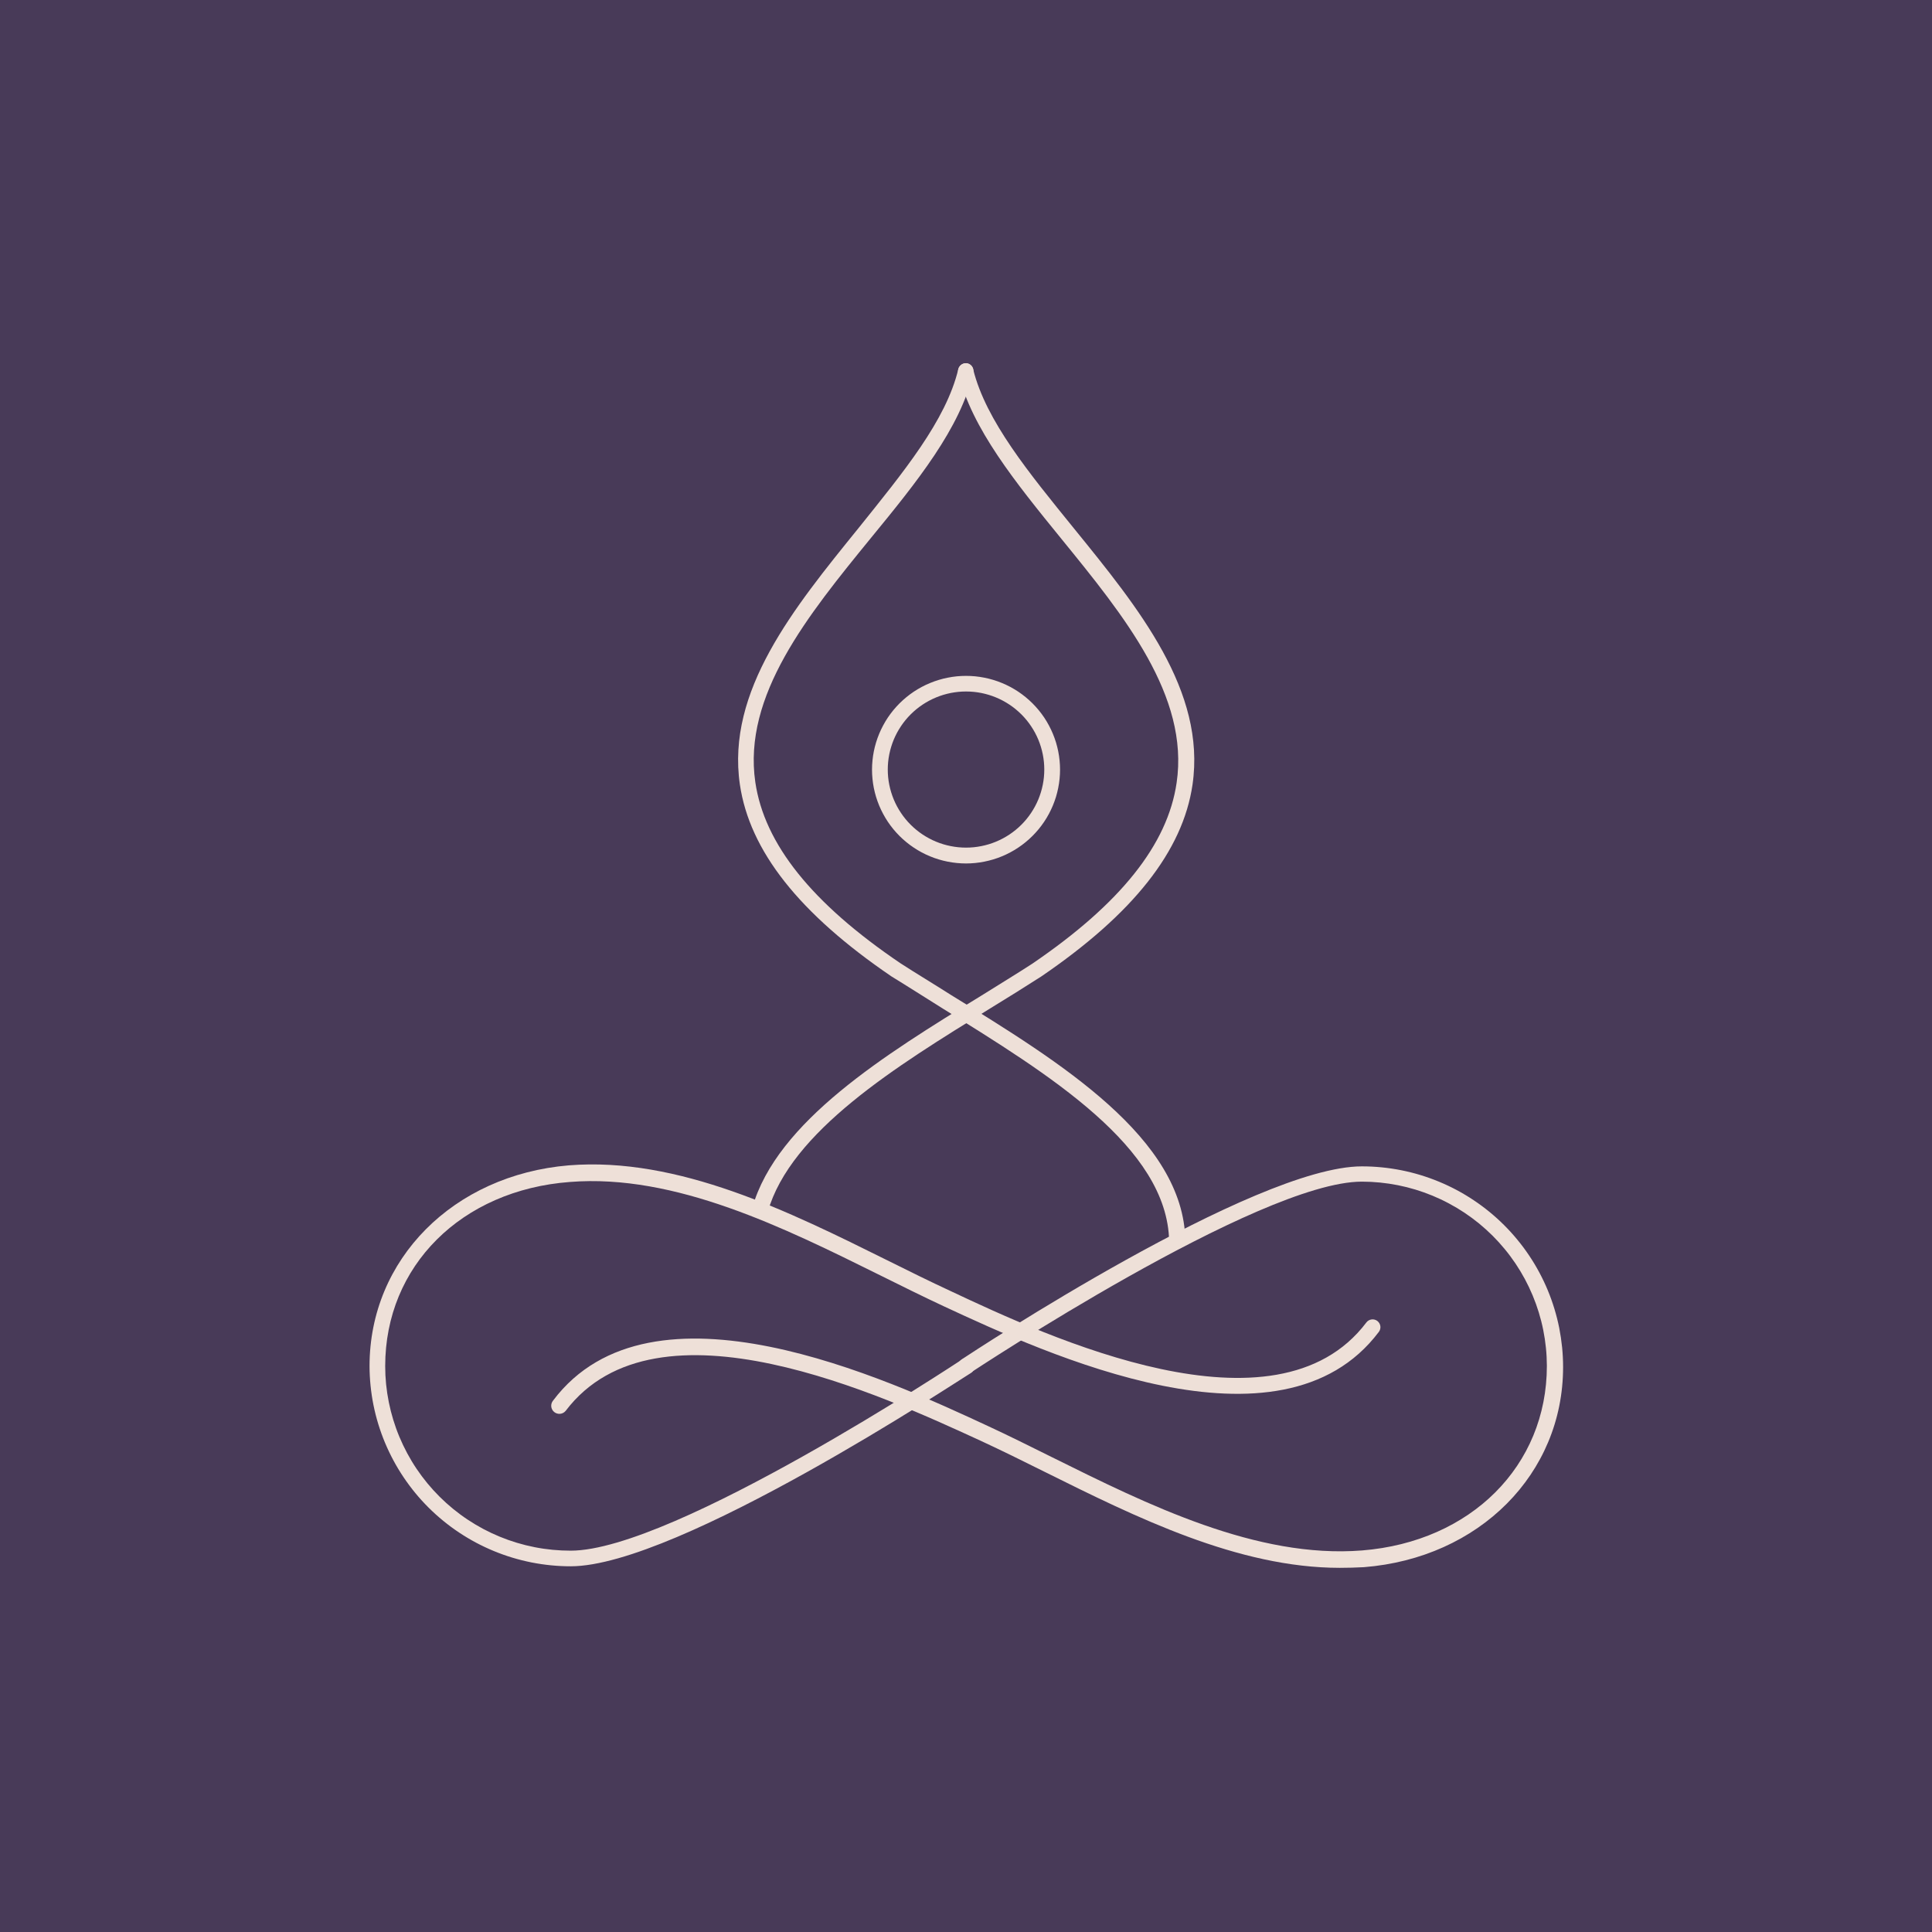
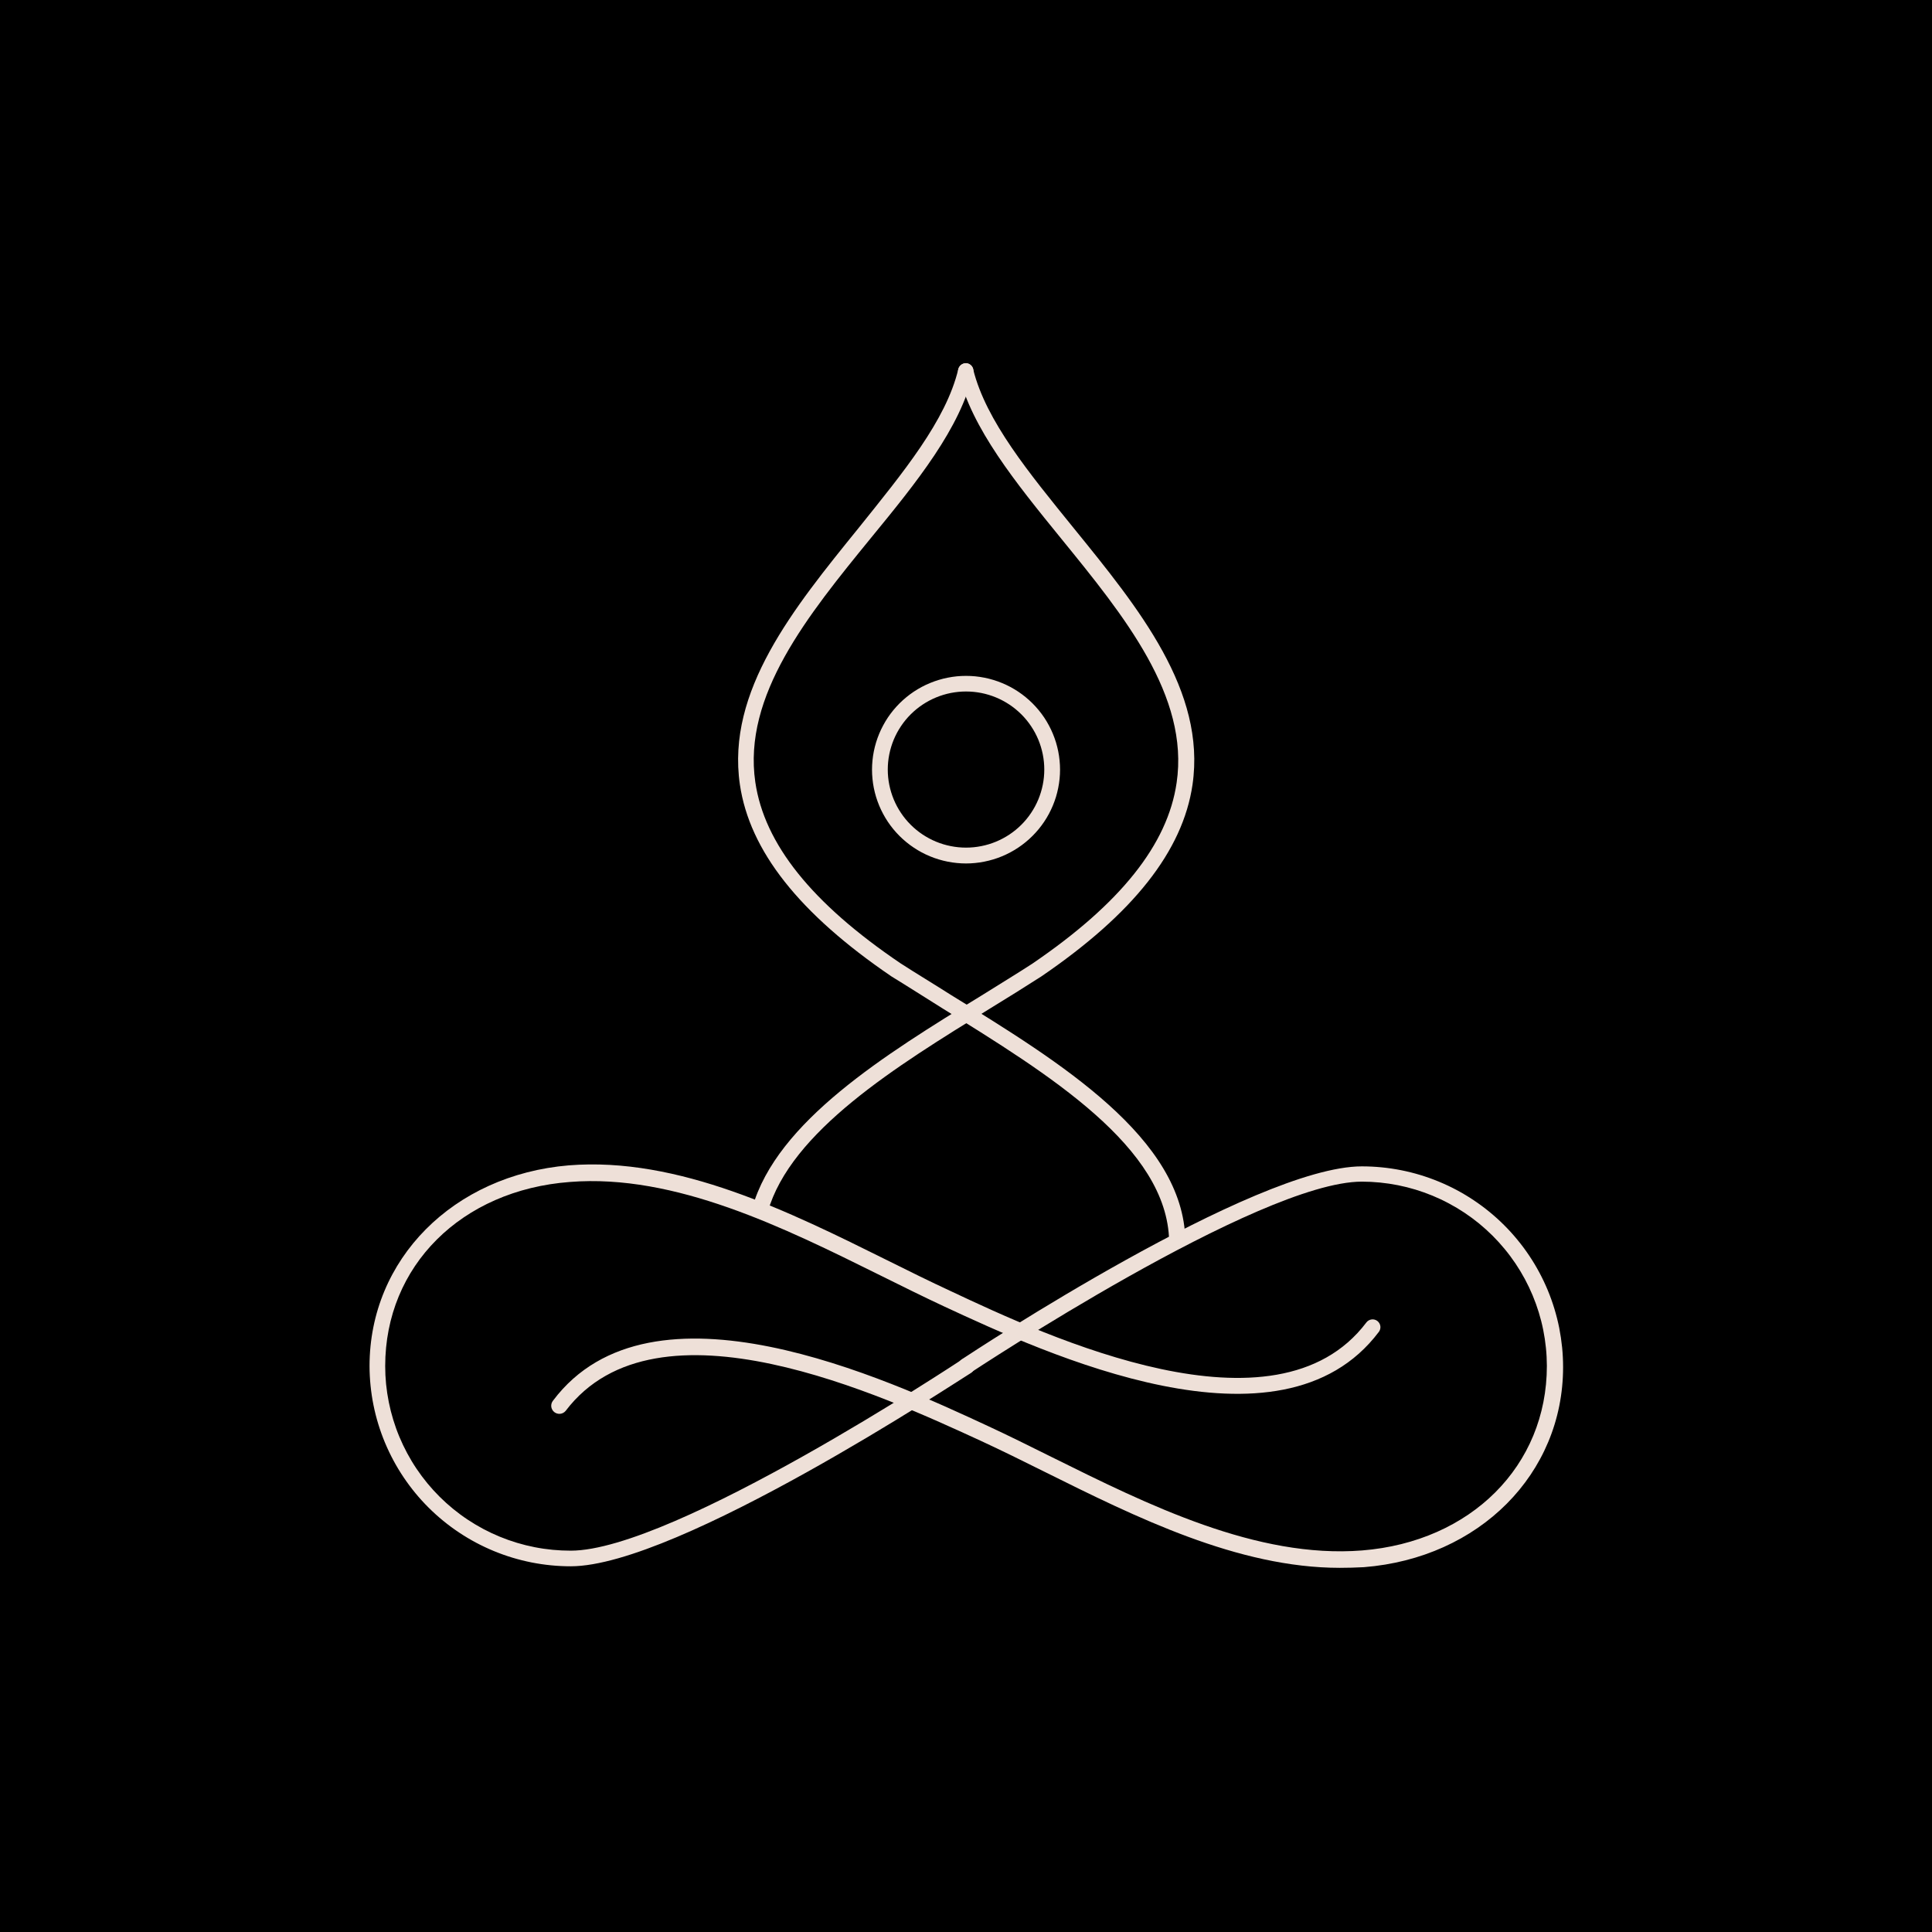
- <svg xmlns="http://www.w3.org/2000/svg" width="75" zoomAndPan="magnify" viewBox="0 0 375 375" height="75" preserveAspectRatio="xMidYMid meet" version="1.0">
+ <svg xmlns="http://www.w3.org/2000/svg" width="60" zoomAndPan="magnify" viewBox="0 0 375 375" height="60" preserveAspectRatio="xMidYMid meet" version="1.0">
  <defs>
    <clipPath id="09ecf12ab5">
      <path d="M 106 226 L 303.844 226 L 303.844 304.316 L 106 304.316 Z M 106 226 " clip-rule="nonzero" />
    </clipPath>
    <clipPath id="c7e8f1ec6c">
      <path d="M 71.344 226 L 268 226 L 268 304.316 L 71.344 304.316 Z M 71.344 226 " clip-rule="nonzero" />
    </clipPath>
    <clipPath id="e4e1ea2368">
      <path d="M 143 70.316 L 231 70.316 L 231 243 L 143 243 Z M 143 70.316 " clip-rule="nonzero" />
    </clipPath>
    <clipPath id="876ab6e05e">
      <path d="M 145 70.316 L 232 70.316 L 232 237 L 145 237 Z M 145 70.316 " clip-rule="nonzero" />
    </clipPath>
  </defs>
  <rect x="-37.5" width="450" fill="#ffffff" y="-37.5" height="450" fill-opacity="1" />
  <rect x="-37.5" width="450" fill="#ffffff" y="-37.5" height="450" fill-opacity="1" />
-   <rect x="-37.5" width="450" fill="#483a58" y="-37.5" height="450" fill-opacity="1" />
+   <rect x="-37.5" width="450" y="-37.5" height="450" />
  <path fill="#eee0d8" d="M 187.504 167.598 C 186.906 167.598 186.312 167.566 185.719 167.508 C 185.121 167.449 184.531 167.363 183.945 167.246 C 183.359 167.133 182.781 166.984 182.207 166.812 C 181.637 166.641 181.074 166.441 180.523 166.211 C 179.969 165.984 179.43 165.73 178.902 165.449 C 178.375 165.168 177.863 164.859 177.367 164.527 C 176.871 164.199 176.391 163.844 175.93 163.465 C 175.469 163.086 175.023 162.688 174.602 162.266 C 174.18 161.844 173.777 161.402 173.398 160.941 C 173.02 160.48 172.664 160.004 172.332 159.508 C 172 159.012 171.695 158.5 171.414 157.973 C 171.133 157.449 170.875 156.91 170.648 156.359 C 170.418 155.809 170.219 155.246 170.043 154.676 C 169.871 154.105 169.727 153.527 169.609 152.945 C 169.492 152.359 169.406 151.77 169.348 151.176 C 169.289 150.582 169.258 149.988 169.258 149.391 C 169.258 148.797 169.289 148.203 169.348 147.609 C 169.406 147.016 169.492 146.426 169.609 145.84 C 169.727 145.258 169.871 144.68 170.043 144.109 C 170.219 143.539 170.418 142.977 170.648 142.426 C 170.875 141.875 171.133 141.336 171.414 140.812 C 171.695 140.285 172 139.773 172.332 139.277 C 172.664 138.781 173.02 138.305 173.398 137.844 C 173.777 137.383 174.18 136.941 174.602 136.52 C 175.023 136.098 175.469 135.699 175.93 135.32 C 176.391 134.941 176.871 134.586 177.367 134.254 C 177.863 133.926 178.375 133.617 178.902 133.336 C 179.43 133.055 179.969 132.801 180.523 132.574 C 181.074 132.344 181.637 132.145 182.207 131.973 C 182.781 131.797 183.359 131.652 183.945 131.539 C 184.531 131.422 185.121 131.332 185.719 131.273 C 186.312 131.215 186.906 131.188 187.504 131.188 C 188.102 131.188 188.699 131.215 189.293 131.273 C 189.891 131.332 190.48 131.422 191.066 131.539 C 191.652 131.652 192.23 131.797 192.805 131.973 C 193.375 132.145 193.938 132.344 194.488 132.574 C 195.039 132.801 195.582 133.055 196.109 133.336 C 196.633 133.617 197.148 133.926 197.645 134.254 C 198.141 134.586 198.621 134.941 199.082 135.32 C 199.543 135.699 199.984 136.098 200.41 136.52 C 200.832 136.941 201.23 137.383 201.613 137.844 C 201.992 138.305 202.348 138.781 202.68 139.277 C 203.012 139.773 203.316 140.285 203.598 140.812 C 203.879 141.336 204.137 141.875 204.363 142.426 C 204.594 142.977 204.793 143.539 204.969 144.109 C 205.141 144.68 205.285 145.258 205.402 145.84 C 205.52 146.426 205.605 147.016 205.664 147.609 C 205.723 148.203 205.754 148.797 205.754 149.391 C 205.754 149.988 205.723 150.582 205.664 151.176 C 205.605 151.77 205.516 152.359 205.398 152.941 C 205.281 153.527 205.137 154.105 204.965 154.676 C 204.789 155.246 204.586 155.805 204.359 156.355 C 204.129 156.906 203.875 157.445 203.594 157.969 C 203.312 158.496 203.004 159.004 202.672 159.5 C 202.34 159.996 201.984 160.477 201.605 160.934 C 201.227 161.395 200.824 161.836 200.402 162.258 C 199.98 162.68 199.539 163.078 199.074 163.457 C 198.613 163.836 198.137 164.191 197.637 164.523 C 197.141 164.855 196.629 165.16 196.102 165.441 C 195.578 165.723 195.039 165.977 194.484 166.207 C 193.934 166.434 193.371 166.637 192.801 166.809 C 192.23 166.98 191.648 167.125 191.062 167.242 C 190.477 167.359 189.887 167.449 189.293 167.508 C 188.699 167.566 188.102 167.598 187.504 167.598 Z M 187.504 134.219 C 186.508 134.219 185.52 134.316 184.543 134.508 C 183.566 134.703 182.613 134.992 181.695 135.371 C 180.773 135.754 179.898 136.219 179.066 136.773 C 178.238 137.324 177.473 137.953 176.766 138.656 C 176.062 139.359 175.43 140.125 174.879 140.953 C 174.324 141.781 173.855 142.652 173.473 143.57 C 173.094 144.492 172.805 145.438 172.609 146.414 C 172.414 147.391 172.316 148.375 172.316 149.371 C 172.316 150.367 172.414 151.352 172.609 152.328 C 172.805 153.301 173.094 154.25 173.473 155.168 C 173.855 156.09 174.324 156.961 174.879 157.789 C 175.43 158.617 176.062 159.383 176.766 160.086 C 177.473 160.789 178.238 161.418 179.066 161.969 C 179.898 162.523 180.773 162.988 181.695 163.371 C 182.613 163.75 183.566 164.039 184.543 164.23 C 185.52 164.426 186.508 164.523 187.504 164.523 C 188.504 164.523 189.492 164.426 190.469 164.23 C 191.445 164.039 192.398 163.75 193.316 163.371 C 194.238 162.988 195.113 162.523 195.945 161.969 C 196.773 161.418 197.539 160.789 198.246 160.086 C 198.949 159.383 199.582 158.617 200.133 157.789 C 200.688 156.961 201.156 156.09 201.539 155.168 C 201.918 154.25 202.207 153.301 202.402 152.328 C 202.598 151.352 202.695 150.367 202.695 149.371 C 202.695 148.375 202.598 147.391 202.402 146.414 C 202.207 145.438 201.918 144.492 201.539 143.57 C 201.156 142.652 200.688 141.781 200.133 140.953 C 199.582 140.125 198.949 139.359 198.246 138.656 C 197.539 137.953 196.773 137.324 195.945 136.773 C 195.113 136.219 194.238 135.754 193.316 135.371 C 192.398 134.992 191.445 134.703 190.469 134.508 C 189.492 134.316 188.504 134.219 187.504 134.219 Z M 187.504 134.219 " fill-opacity="1" fill-rule="nonzero" />
  <g clip-path="url(#09ecf12ab5)">
    <path fill="#eee0d8" d="M 260.062 304.316 C 240.273 304.316 220.441 294.469 202.801 285.699 C 198.465 283.535 194.469 281.566 190.457 279.703 C 171.602 271.047 127.531 250.438 109.785 273.859 C 109.652 274.02 109.492 274.148 109.305 274.246 C 109.121 274.344 108.922 274.402 108.715 274.422 C 108.508 274.441 108.305 274.418 108.102 274.355 C 107.902 274.297 107.723 274.199 107.562 274.066 C 107.402 273.93 107.27 273.773 107.172 273.586 C 107.074 273.402 107.016 273.207 106.996 273 C 106.98 272.789 107 272.586 107.062 272.387 C 107.125 272.188 107.223 272.008 107.355 271.848 C 126.469 246.477 172.207 267.711 191.738 276.781 C 195.793 278.664 199.852 280.68 204.148 282.82 C 222.809 292.086 243.941 302.562 264.379 300.941 C 285.492 299.25 300.246 284.512 300.246 265.113 C 300.242 263.945 300.184 262.773 300.062 261.609 C 299.945 260.445 299.77 259.285 299.539 258.137 C 299.309 256.988 299.02 255.855 298.676 254.734 C 298.332 253.613 297.934 252.512 297.484 251.434 C 297.031 250.352 296.527 249.293 295.973 248.262 C 295.418 247.23 294.812 246.227 294.16 245.254 C 293.504 244.281 292.805 243.34 292.059 242.438 C 291.312 241.531 290.523 240.664 289.695 239.836 C 288.863 239.012 287.992 238.227 287.086 237.48 C 286.176 236.738 285.234 236.043 284.258 235.391 C 283.281 234.742 282.273 234.141 281.238 233.59 C 280.203 233.035 279.141 232.535 278.059 232.086 C 276.973 231.641 275.867 231.242 274.746 230.902 C 273.621 230.562 272.484 230.277 271.332 230.047 C 270.18 229.82 269.02 229.648 267.852 229.531 C 266.684 229.414 265.512 229.355 264.336 229.355 C 244.355 229.355 188.871 266.152 188.395 266.438 C 188.227 266.559 188.039 266.641 187.836 266.688 C 187.633 266.73 187.426 266.734 187.223 266.695 C 187.016 266.656 186.828 266.578 186.652 266.465 C 186.48 266.348 186.34 266.199 186.227 266.023 C 186.109 265.852 186.031 265.664 185.992 265.461 C 185.953 265.258 185.953 265.055 185.992 264.852 C 186.031 264.648 186.109 264.461 186.227 264.289 C 186.344 264.117 186.488 263.973 186.66 263.859 C 188.895 262.387 243.441 226.391 264.336 226.391 C 265.617 226.391 266.891 226.453 268.164 226.578 C 269.438 226.703 270.703 226.891 271.957 227.137 C 273.211 227.387 274.449 227.695 275.676 228.066 C 276.898 228.438 278.102 228.867 279.285 229.355 C 280.465 229.844 281.621 230.387 282.75 230.988 C 283.875 231.59 284.973 232.246 286.035 232.957 C 287.098 233.664 288.125 234.426 289.113 235.234 C 290.102 236.043 291.051 236.898 291.953 237.801 C 292.859 238.703 293.715 239.648 294.527 240.637 C 295.34 241.621 296.102 242.645 296.812 243.707 C 297.523 244.766 298.18 245.859 298.781 246.984 C 299.383 248.109 299.93 249.262 300.422 250.441 C 300.91 251.621 301.34 252.82 301.711 254.043 C 302.082 255.266 302.395 256.5 302.645 257.75 C 302.891 259.004 303.078 260.266 303.207 261.535 C 303.332 262.805 303.395 264.078 303.395 265.352 C 303.395 286.07 287.121 302.414 264.727 304.188 C 263.137 304.273 261.582 304.316 260.062 304.316 Z M 260.062 304.316 " fill-opacity="1" fill-rule="nonzero" />
  </g>
  <g clip-path="url(#c7e8f1ec6c)">
    <path fill="#eee0d8" d="M 110.781 304.016 C 109.504 304.016 108.23 303.953 106.961 303.828 C 105.691 303.703 104.43 303.516 103.176 303.27 C 101.926 303.02 100.688 302.711 99.465 302.344 C 98.242 301.973 97.043 301.547 95.863 301.059 C 94.68 300.57 93.527 300.027 92.402 299.43 C 91.273 298.828 90.18 298.176 89.117 297.469 C 88.055 296.762 87.031 296.008 86.043 295.199 C 85.055 294.395 84.109 293.539 83.203 292.641 C 82.301 291.742 81.441 290.801 80.629 289.816 C 79.82 288.832 79.059 287.812 78.348 286.754 C 77.637 285.695 76.977 284.605 76.375 283.484 C 75.77 282.359 75.223 281.211 74.73 280.035 C 74.238 278.859 73.809 277.664 73.434 276.445 C 73.059 275.227 72.746 273.992 72.496 272.746 C 72.242 271.496 72.055 270.238 71.926 268.969 C 71.797 267.703 71.73 266.434 71.727 265.16 C 71.727 244.422 87.977 228.078 110.391 226.195 C 131.656 224.484 153.203 235.18 172.207 244.617 C 176.547 246.781 180.539 248.75 184.555 250.613 C 203.41 259.488 247.586 280.008 265.207 256.695 C 265.324 256.535 265.473 256.402 265.645 256.301 C 265.82 256.199 266.008 256.133 266.207 256.105 C 266.406 256.074 266.602 256.086 266.797 256.137 C 266.992 256.188 267.172 256.27 267.332 256.391 C 267.492 256.512 267.625 256.66 267.727 256.832 C 267.828 257.004 267.895 257.191 267.926 257.391 C 267.953 257.59 267.941 257.785 267.891 257.98 C 267.84 258.176 267.758 258.352 267.637 258.512 C 248.543 283.883 202.801 262.648 183.254 253.578 C 179.219 251.695 175.16 249.68 170.844 247.539 C 152.203 238.297 131.047 227.797 110.629 229.418 C 89.52 231 74.766 245.742 74.766 265.16 C 74.766 266.332 74.824 267.508 74.941 268.676 C 75.059 269.844 75.234 271.004 75.465 272.156 C 75.695 273.309 75.984 274.449 76.328 275.574 C 76.668 276.695 77.066 277.801 77.52 278.887 C 77.973 279.973 78.477 281.031 79.035 282.066 C 79.59 283.102 80.195 284.109 80.852 285.086 C 81.508 286.062 82.211 287.004 82.957 287.91 C 83.707 288.816 84.5 289.688 85.332 290.516 C 86.168 291.348 87.039 292.133 87.953 292.879 C 88.863 293.621 89.809 294.32 90.789 294.969 C 91.77 295.621 92.781 296.223 93.82 296.777 C 94.859 297.328 95.926 297.828 97.016 298.277 C 98.102 298.723 99.211 299.117 100.34 299.457 C 101.469 299.797 102.609 300.078 103.766 300.305 C 104.922 300.535 106.086 300.703 107.258 300.816 C 108.43 300.93 109.605 300.984 110.781 300.984 C 130.766 300.984 186.246 264.184 186.723 263.883 C 186.895 263.762 187.082 263.676 187.289 263.633 C 187.492 263.59 187.699 263.59 187.902 263.629 C 188.109 263.672 188.297 263.75 188.469 263.871 C 188.641 263.988 188.785 264.137 188.895 264.312 C 189.016 264.484 189.102 264.668 189.145 264.871 C 189.191 265.078 189.195 265.281 189.156 265.484 C 189.117 265.691 189.039 265.879 188.922 266.051 C 188.805 266.223 188.656 266.367 188.48 266.48 C 186.051 267.949 131.57 304.016 110.781 304.016 Z M 110.781 304.016 " fill-opacity="1" fill-rule="nonzero" />
  </g>
  <g clip-path="url(#e4e1ea2368)">
    <path fill="#eee0d8" d="M 228.449 242.43 C 228.25 242.43 228.059 242.391 227.875 242.316 C 227.688 242.242 227.523 242.133 227.383 241.992 C 227.242 241.855 227.129 241.691 227.051 241.508 C 226.973 241.324 226.934 241.137 226.93 240.938 C 226.605 222.645 203.434 208.465 182.992 195.758 C 179.52 193.594 176.156 191.43 173.035 189.523 C 155.109 177.316 145.5 165.129 143.609 152.27 C 140.965 134.109 154.027 118.07 166.652 102.484 C 175.332 91.66 183.621 81.637 186.008 71.637 C 186.059 71.445 186.145 71.266 186.266 71.105 C 186.387 70.945 186.535 70.816 186.707 70.711 C 186.879 70.609 187.062 70.543 187.262 70.512 C 187.461 70.48 187.656 70.488 187.852 70.535 C 188.047 70.59 188.219 70.68 188.375 70.805 C 188.531 70.926 188.66 71.078 188.758 71.25 C 188.855 71.426 188.914 71.609 188.938 71.809 C 188.965 72.008 188.949 72.203 188.895 72.395 C 186.398 83.09 178.047 93.457 169.02 104.453 C 156.781 119.453 144.152 134.996 146.605 151.816 C 148.363 163.809 157.562 175.324 174.812 186.992 C 177.895 188.984 181.32 191.039 184.684 193.184 C 205.797 206.172 229.73 220.934 230.078 240.805 C 230.078 241.008 230.043 241.199 229.969 241.387 C 229.895 241.574 229.789 241.738 229.648 241.883 C 229.508 242.027 229.344 242.141 229.16 242.219 C 228.973 242.297 228.781 242.34 228.578 242.344 Z M 228.449 242.43 " fill-opacity="1" fill-rule="nonzero" />
  </g>
  <g clip-path="url(#876ab6e05e)">
    <path fill="#eee0d8" d="M 147.473 236.305 L 147.062 236.305 C 146.867 236.25 146.691 236.156 146.531 236.031 C 146.375 235.906 146.246 235.754 146.148 235.578 C 146.051 235.402 145.988 235.211 145.969 235.012 C 145.945 234.812 145.961 234.613 146.02 234.422 C 150.793 217.664 171.84 204.68 190.414 193.293 C 193.863 191.125 197.227 189.094 200.328 187.078 C 217.449 175.434 226.648 163.918 228.383 151.926 C 230.859 135.105 218.207 119.562 205.992 104.562 C 197.051 93.566 188.633 83.176 186.031 72.504 C 185.965 72.297 185.941 72.09 185.965 71.875 C 185.988 71.66 186.051 71.457 186.16 71.27 C 186.266 71.082 186.406 70.926 186.582 70.797 C 186.754 70.668 186.949 70.582 187.16 70.535 C 187.352 70.5 187.543 70.5 187.734 70.539 C 187.926 70.582 188.102 70.656 188.266 70.766 C 188.426 70.875 188.562 71.012 188.672 71.172 C 188.781 71.336 188.855 71.512 188.895 71.703 C 191.391 81.703 199.742 91.812 208.422 102.527 C 221.051 118.07 234.113 134.109 231.465 152.316 C 229.578 165.172 219.965 177.359 202.086 189.547 C 198.918 191.582 195.578 193.66 192.082 195.801 C 173.988 206.949 153.461 219.613 149.016 235.242 C 148.91 235.574 148.715 235.84 148.426 236.039 C 148.141 236.234 147.82 236.324 147.473 236.305 Z M 147.473 236.305 " fill-opacity="1" fill-rule="nonzero" />
  </g>
</svg>
